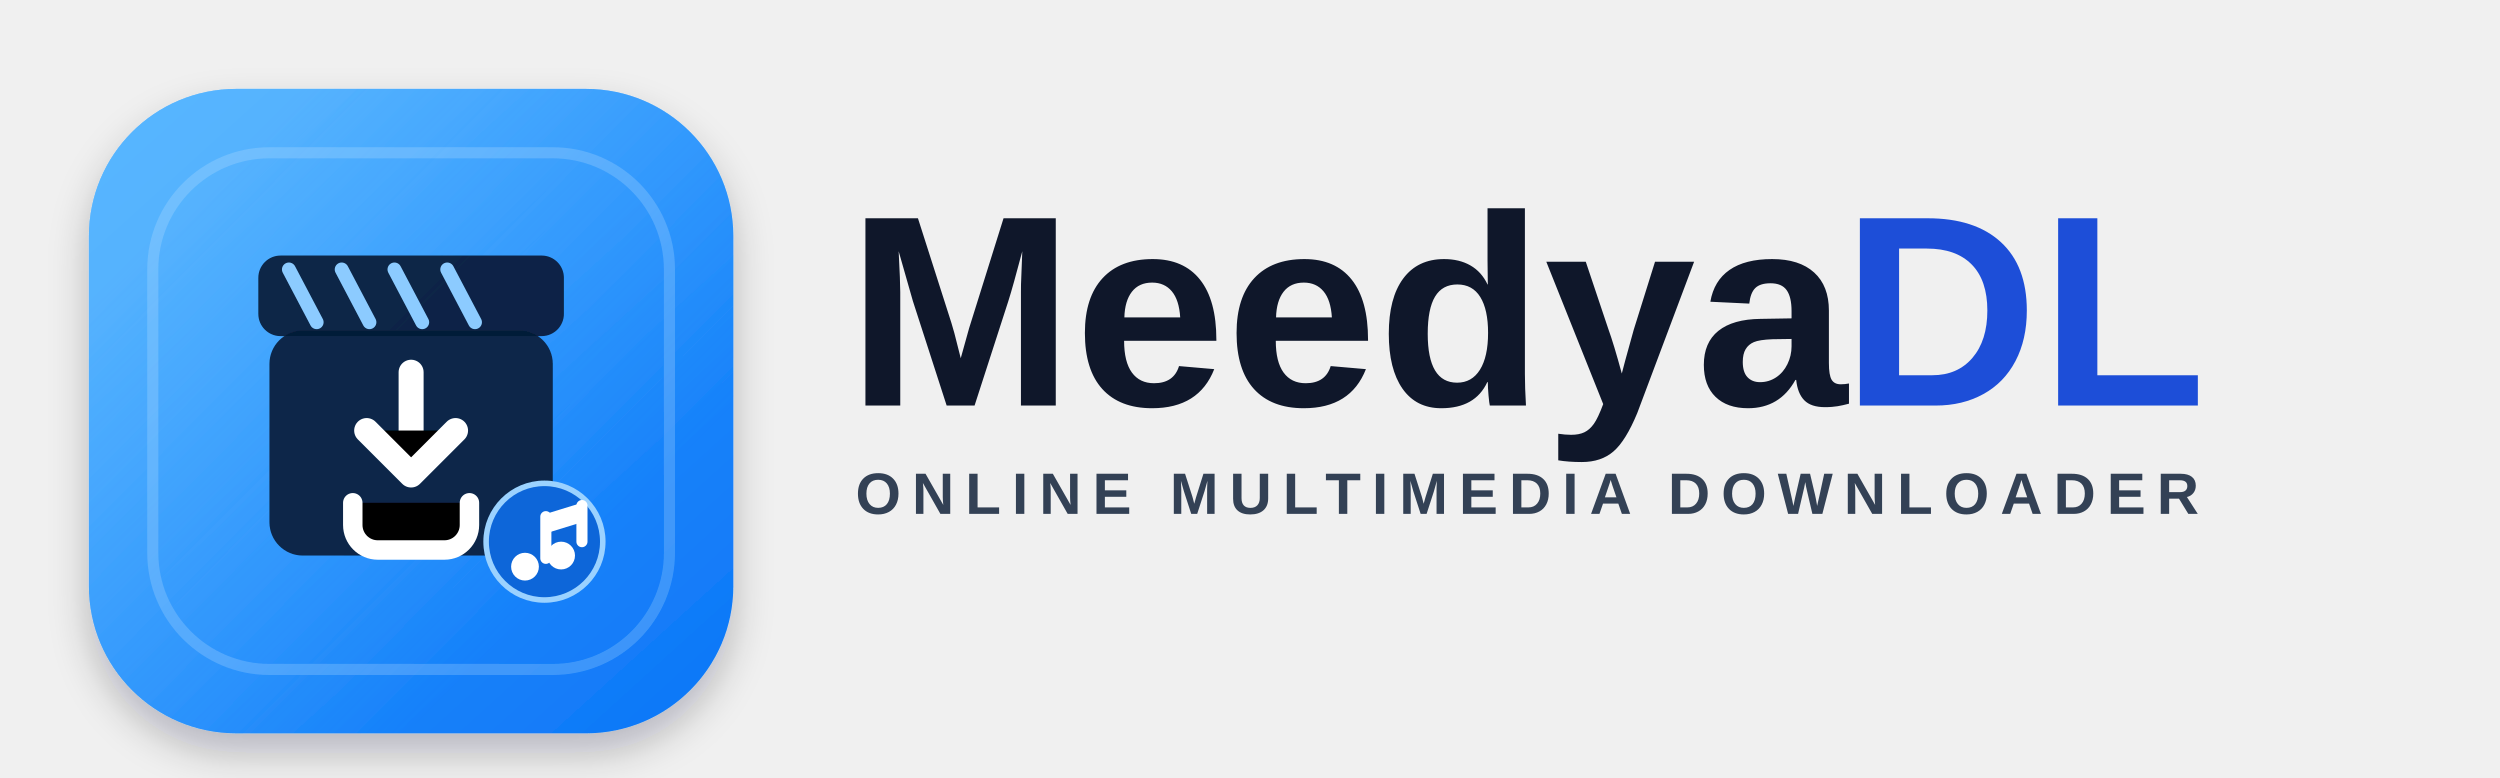
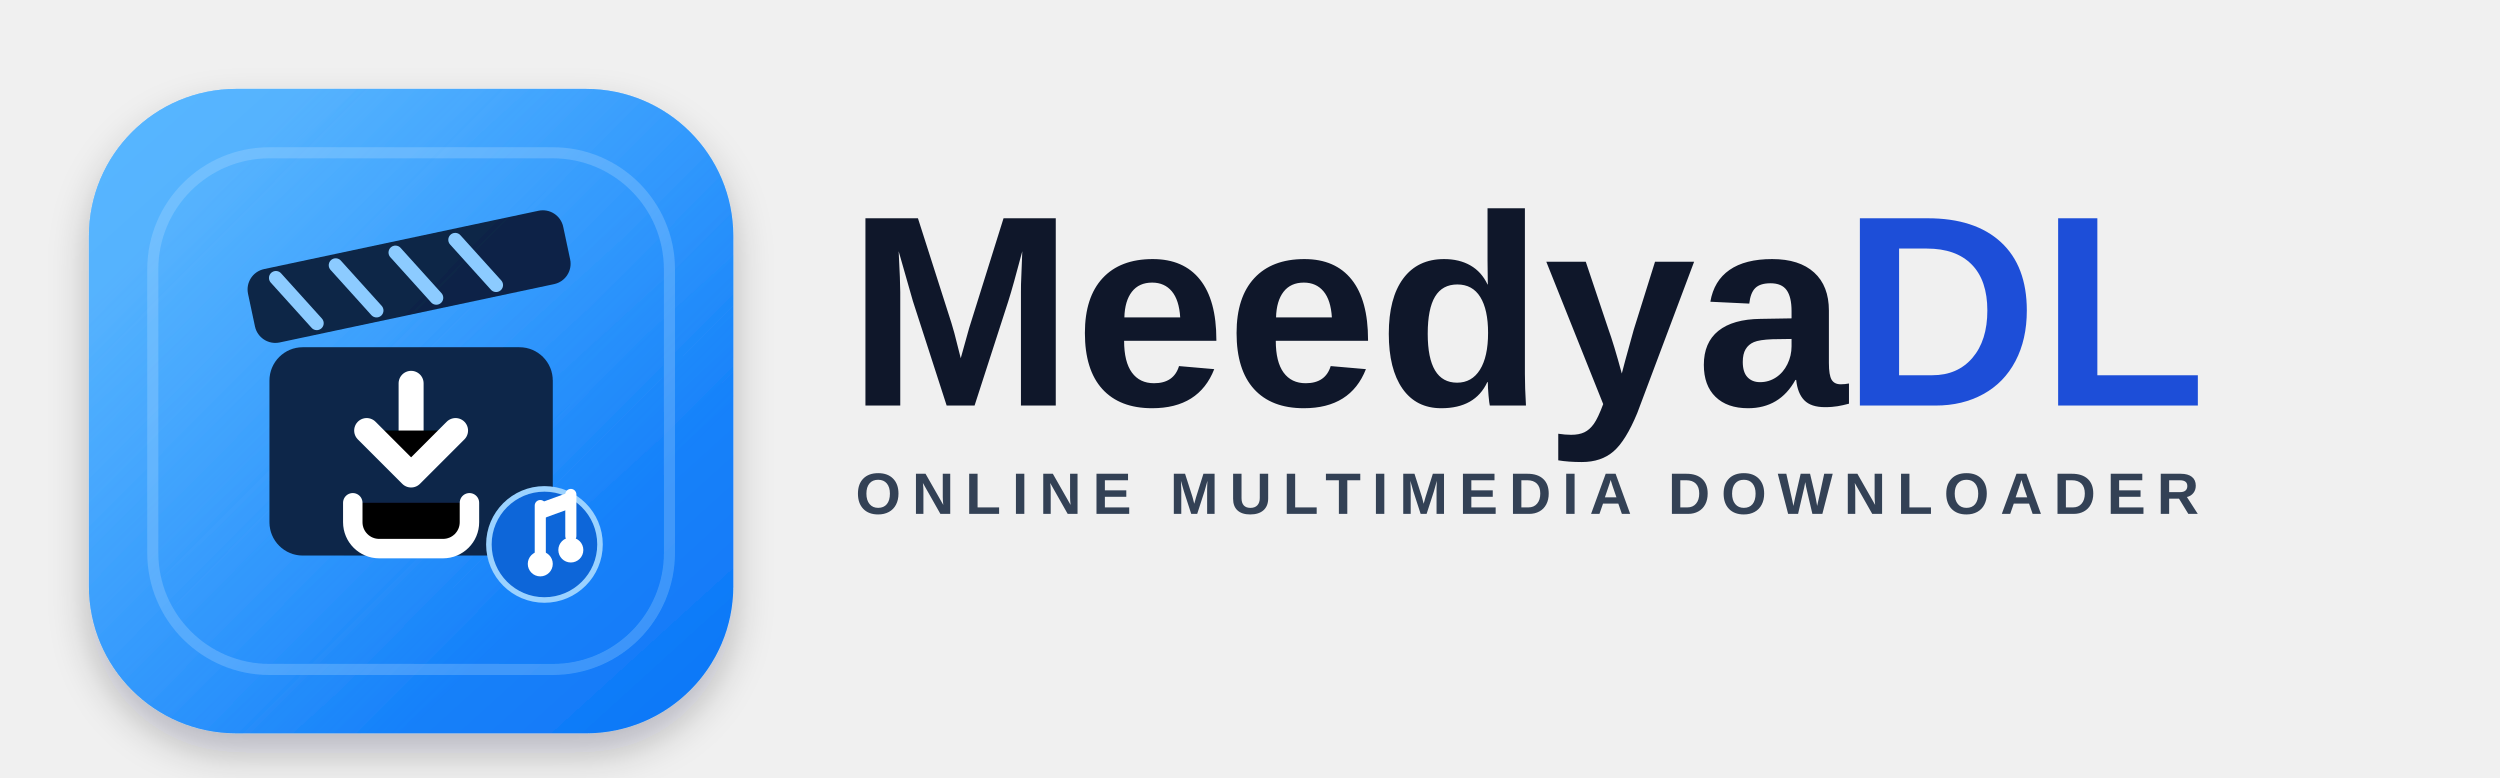
<svg xmlns="http://www.w3.org/2000/svg" viewBox="0 0 1800 560" role="img" aria-labelledby="title desc">
  <defs>
    <linearGradient id="bg" x1="60" y1="40" x2="452" y2="472" gradientUnits="userSpaceOnUse">
      <stop offset="0" stop-color="#2B9FFF" />
      <stop offset="1" stop-color="#0F78F8" />
    </linearGradient>
    <linearGradient id="shine" x1="120" y1="80" x2="392" y2="350" gradientUnits="userSpaceOnUse">
      <stop offset="0" stop-color="#8DD0FF" stop-opacity="0.45" />
      <stop offset="1" stop-color="#8DD0FF" stop-opacity="0" />
    </linearGradient>
    <filter id="shadow" x="-20%" y="-20%" width="140%" height="140%" color-interpolation-filters="sRGB">
      <feDropShadow dx="0" dy="14" stdDeviation="14" flood-color="#04142C" flood-opacity="0.24" />
    </filter>
  </defs>
  <g transform="translate(40 40)" filter="url(#shadow)">
    <rect x="24" y="24" width="464" height="464" rx="106" fill="url(#bg)" />
    <rect x="24" y="24" width="464" height="464" rx="106" fill="url(#shine)" />
    <rect x="70" y="70" width="372" height="372" rx="84" fill="none" stroke="#C8E5FF" stroke-opacity="0.24" stroke-width="8" />
-     <rect x="146" y="144" width="220" height="58" rx="16" fill="#061B37" fill-opacity="0.92" />
-     <line x1="168" y1="154" x2="188" y2="192" stroke="#8CCBFF" stroke-width="10" stroke-linecap="round" />
-     <line x1="206" y1="154" x2="226" y2="192" stroke="#8CCBFF" stroke-width="10" stroke-linecap="round" />
-     <line x1="244" y1="154" x2="264" y2="192" stroke="#8CCBFF" stroke-width="10" stroke-linecap="round" />
-     <line x1="282" y1="154" x2="302" y2="192" stroke="#8CCBFF" stroke-width="10" stroke-linecap="round" />
-     <rect x="154" y="198" width="204" height="162" rx="24" fill="#061B37" fill-opacity="0.90" />
-     <path d="M256 228V292" stroke="#FFFFFF" stroke-width="18" stroke-linecap="round" />
+     <g transform="rotate(-12 256 166)">
+       <rect x="140" y="132" width="232" height="54" rx="15" fill="#061B37" fill-opacity="0.92" />
+       <line x1="162" y1="140" x2="184" y2="178" stroke="#8CCBFF" stroke-width="10" stroke-linecap="round" />
+       <line x1="206" y1="140" x2="228" y2="178" stroke="#8CCBFF" stroke-width="10" stroke-linecap="round" />
+       <line x1="250" y1="140" x2="272" y2="178" stroke="#8CCBFF" stroke-width="10" stroke-linecap="round" />
+       <line x1="294" y1="140" x2="316" y2="178" stroke="#8CCBFF" stroke-width="10" stroke-linecap="round" />
+     </g>
+     <rect x="154" y="210" width="204" height="150" rx="24" fill="#061B37" fill-opacity="0.90" />
+     <path d="M256 236V292" stroke="#FFFFFF" stroke-width="18" stroke-linecap="round" />
    <path d="M224 270L256 302L288 270" stroke="#FFFFFF" stroke-width="18" stroke-linecap="round" stroke-linejoin="round" />
-     <path d="M214 322V338C214 347.941 222.059 356 232 356H280C289.941 356 298 347.941 298 338V322" stroke="#FFFFFF" stroke-width="14" stroke-linecap="round" />
-     <circle cx="352" cy="350" r="42" fill="#0C66D9" stroke="#9BD2FF" stroke-width="4" />
-     <circle cx="338" cy="368" r="10" fill="#FFFFFF" />
-     <circle cx="364" cy="360" r="10" fill="#FFFFFF" />
-     <rect x="349" y="328" width="8" height="38" rx="4" fill="#FFFFFF" />
-     <rect x="375" y="320" width="8" height="34" rx="4" fill="#FFFFFF" />
-     <path d="M353 330L379 322V336L353 344V330Z" fill="#FFFFFF" />
+     <path d="M214 322V336C214 346.493 222.507 355 233 355H279C289.493 355 298 346.493 298 336V322" stroke="#FFFFFF" stroke-width="14" stroke-linecap="round" />
+     <circle cx="352" cy="352" r="40" fill="#0C66D9" stroke="#9BD2FF" stroke-width="4" />
+     <circle cx="349" cy="366" r="9" fill="#FFFFFF" />
+     <circle cx="371" cy="356" r="9" fill="#FFFFFF" />
+     <rect x="345" y="320" width="8" height="42" rx="4" fill="#FFFFFF" />
+     <rect x="367" y="312" width="8" height="38" rx="4" fill="#FFFFFF" />
+     <path d="M349 322L371 314V326L349 334V322Z" fill="#FFFFFF" />
  </g>
  <g font-family="Avenir Next, Montserrat, Poppins, Segoe UI, Arial, sans-serif">
    <text x="610" y="292" font-size="196" font-weight="800" letter-spacing="0.2" fill="#0F172A">Meedya</text>
    <text x="1326" y="292" font-size="196" font-weight="900" letter-spacing="1.2" fill="#1D4ED8">DL</text>
    <text x="616" y="370" font-size="42" font-weight="600" letter-spacing="8" fill="#334155">ONLINE MULTIMEDIA DOWNLOADER</text>
  </g>
</svg>
